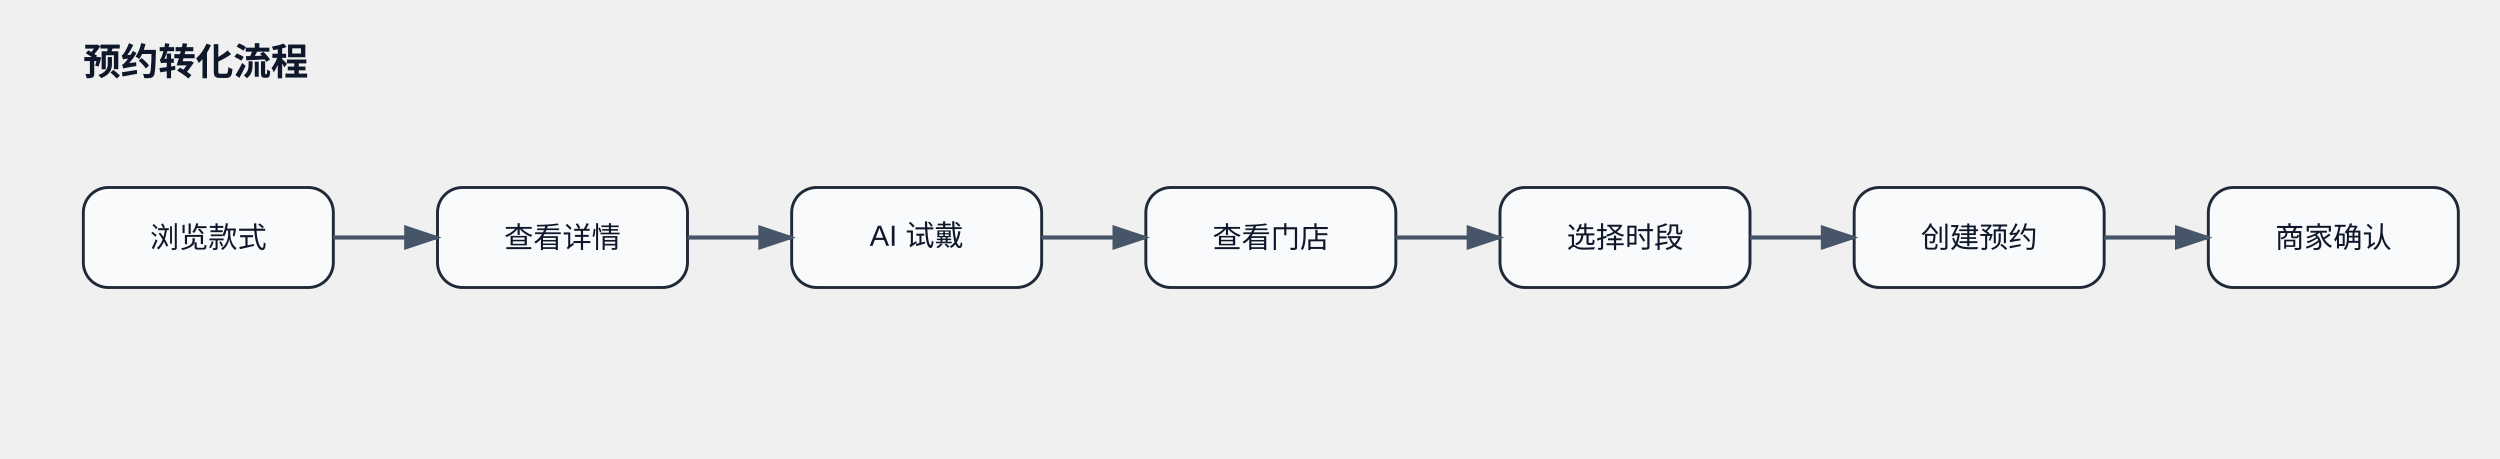
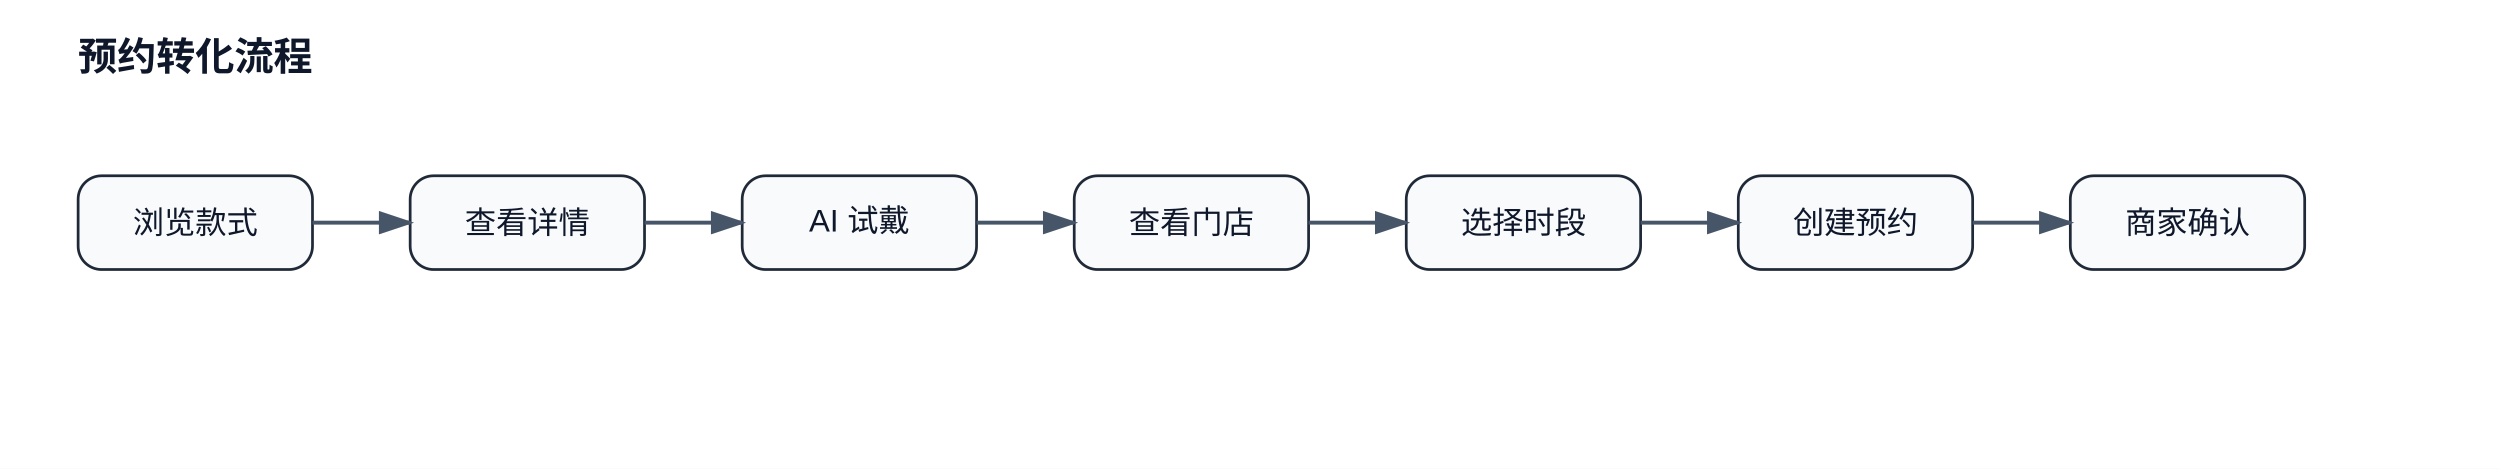
- <svg xmlns="http://www.w3.org/2000/svg" width="1200" height="220" viewBox="0 0 1200 220">
+ <svg xmlns="http://www.w3.org/2000/svg" width="1280" height="240" viewBox="0 0 1280 240">
  <defs>
    <marker id="arrow" markerWidth="10" markerHeight="10" refX="8" refY="3" orient="auto" markerUnits="strokeWidth">
      <path d="M0,0 L0,6 L9,3 z" fill="#475569" />
    </marker>
    <style>
      .box { fill: #f8fafc; stroke: #1f2937; stroke-width: 1.4; rx: 12; ry: 12; }
-       .text { font: 14px Arial, sans-serif; fill: #0f172a; text-anchor: middle; dominant-baseline: middle; }
+       .text { font: 16px Arial, sans-serif; fill: #0f172a; text-anchor: middle; dominant-baseline: middle; }
      .line { stroke: #475569; stroke-width: 2; fill: none; marker-end: url(#arrow); }
-       .title { font: 18px Arial, sans-serif; font-weight: bold; fill: #0f172a; }
+       .title { font: 20px Arial, sans-serif; font-weight: bold; fill: #0f172a; }
    </style>
  </defs>
+   <rect x="0" y="0" width="1280" height="240" fill="#ffffff" />
  <text x="40" y="36" class="title">预约转化流程</text>
  <rect x="40" y="90" width="120" height="48" class="box" fill="#e0f2fe" />
  <text x="100" y="114" class="text">浏览款式</text>
  <rect x="210" y="90" width="120" height="48" class="box" fill="#e0f2fe" />
  <text x="270" y="114" class="text">查看详情</text>
  <rect x="380" y="90" width="120" height="48" class="box" fill="#e0f2fe" />
  <text x="440" y="114" class="text">AI 试戴</text>
  <rect x="550" y="90" width="120" height="48" class="box" fill="#e0f2fe" />
  <text x="610" y="114" class="text">查看门店</text>
  <rect x="720" y="90" width="120" height="48" class="box" fill="#e0f2fe" />
  <text x="780" y="114" class="text">选择时段</text>
  <rect x="890" y="90" width="120" height="48" class="box" fill="#e0f2fe" />
  <text x="950" y="114" class="text">创建预约</text>
  <rect x="1060" y="90" width="120" height="48" class="box" fill="#dcfce7" />
  <text x="1120" y="114" class="text">商家确认</text>
  <path d="M160 114 L210 114" class="line" />
  <path d="M330 114 L380 114" class="line" />
  <path d="M500 114 L550 114" class="line" />
  <path d="M670 114 L720 114" class="line" />
  <path d="M840 114 L890 114" class="line" />
  <path d="M1010 114 L1060 114" class="line" />
</svg>
